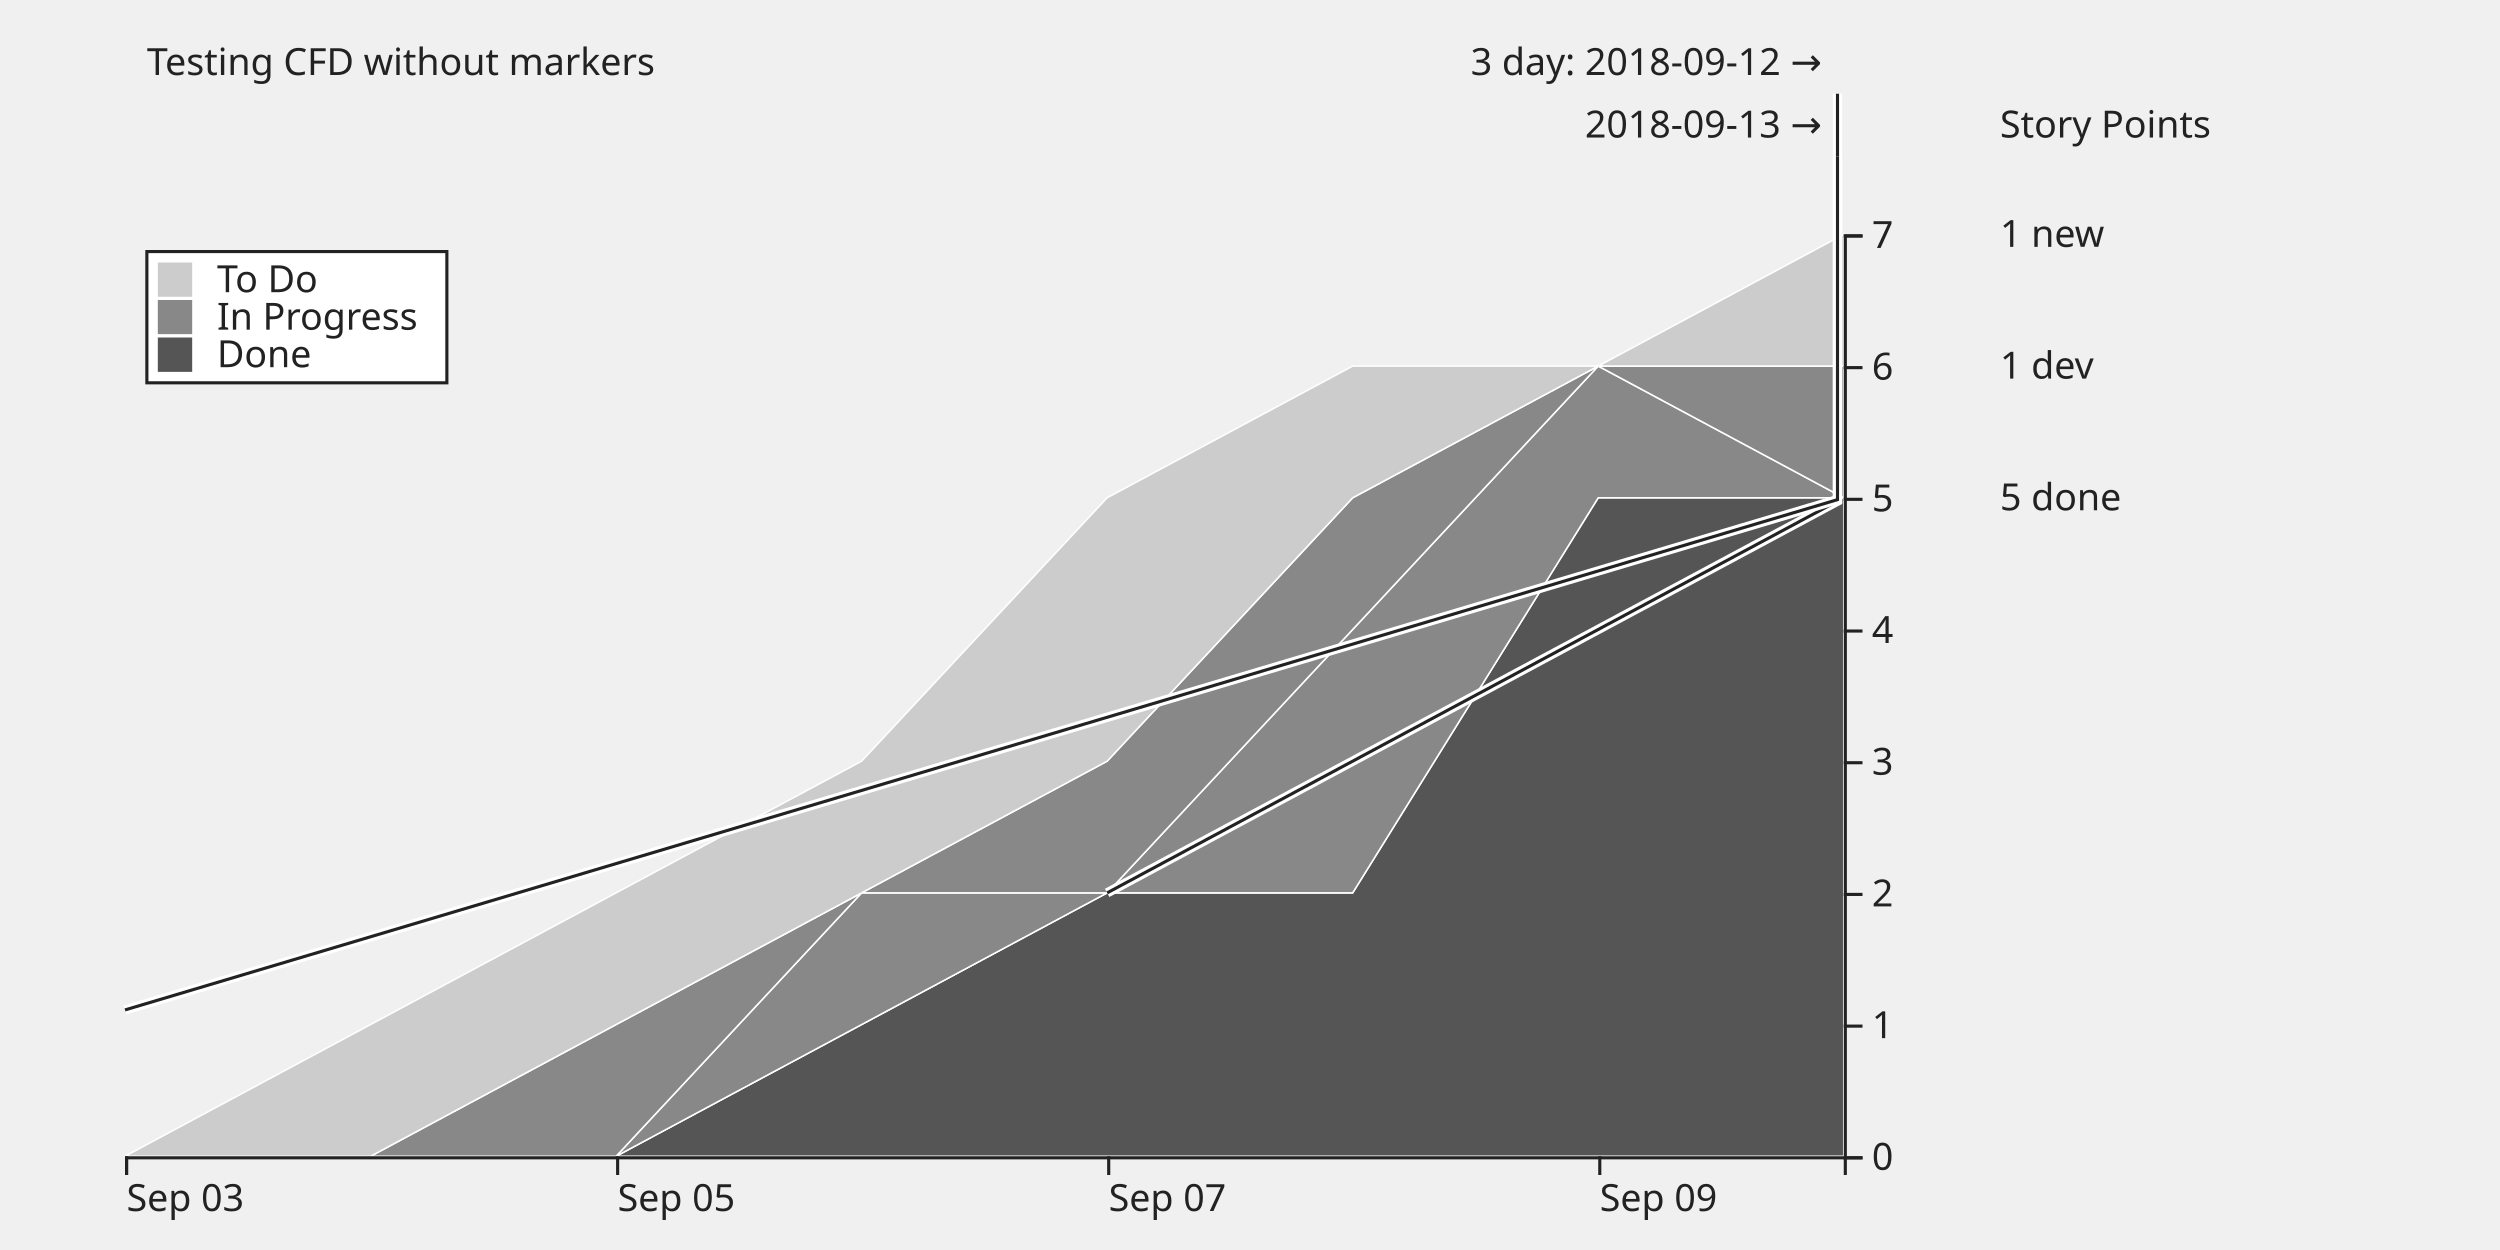
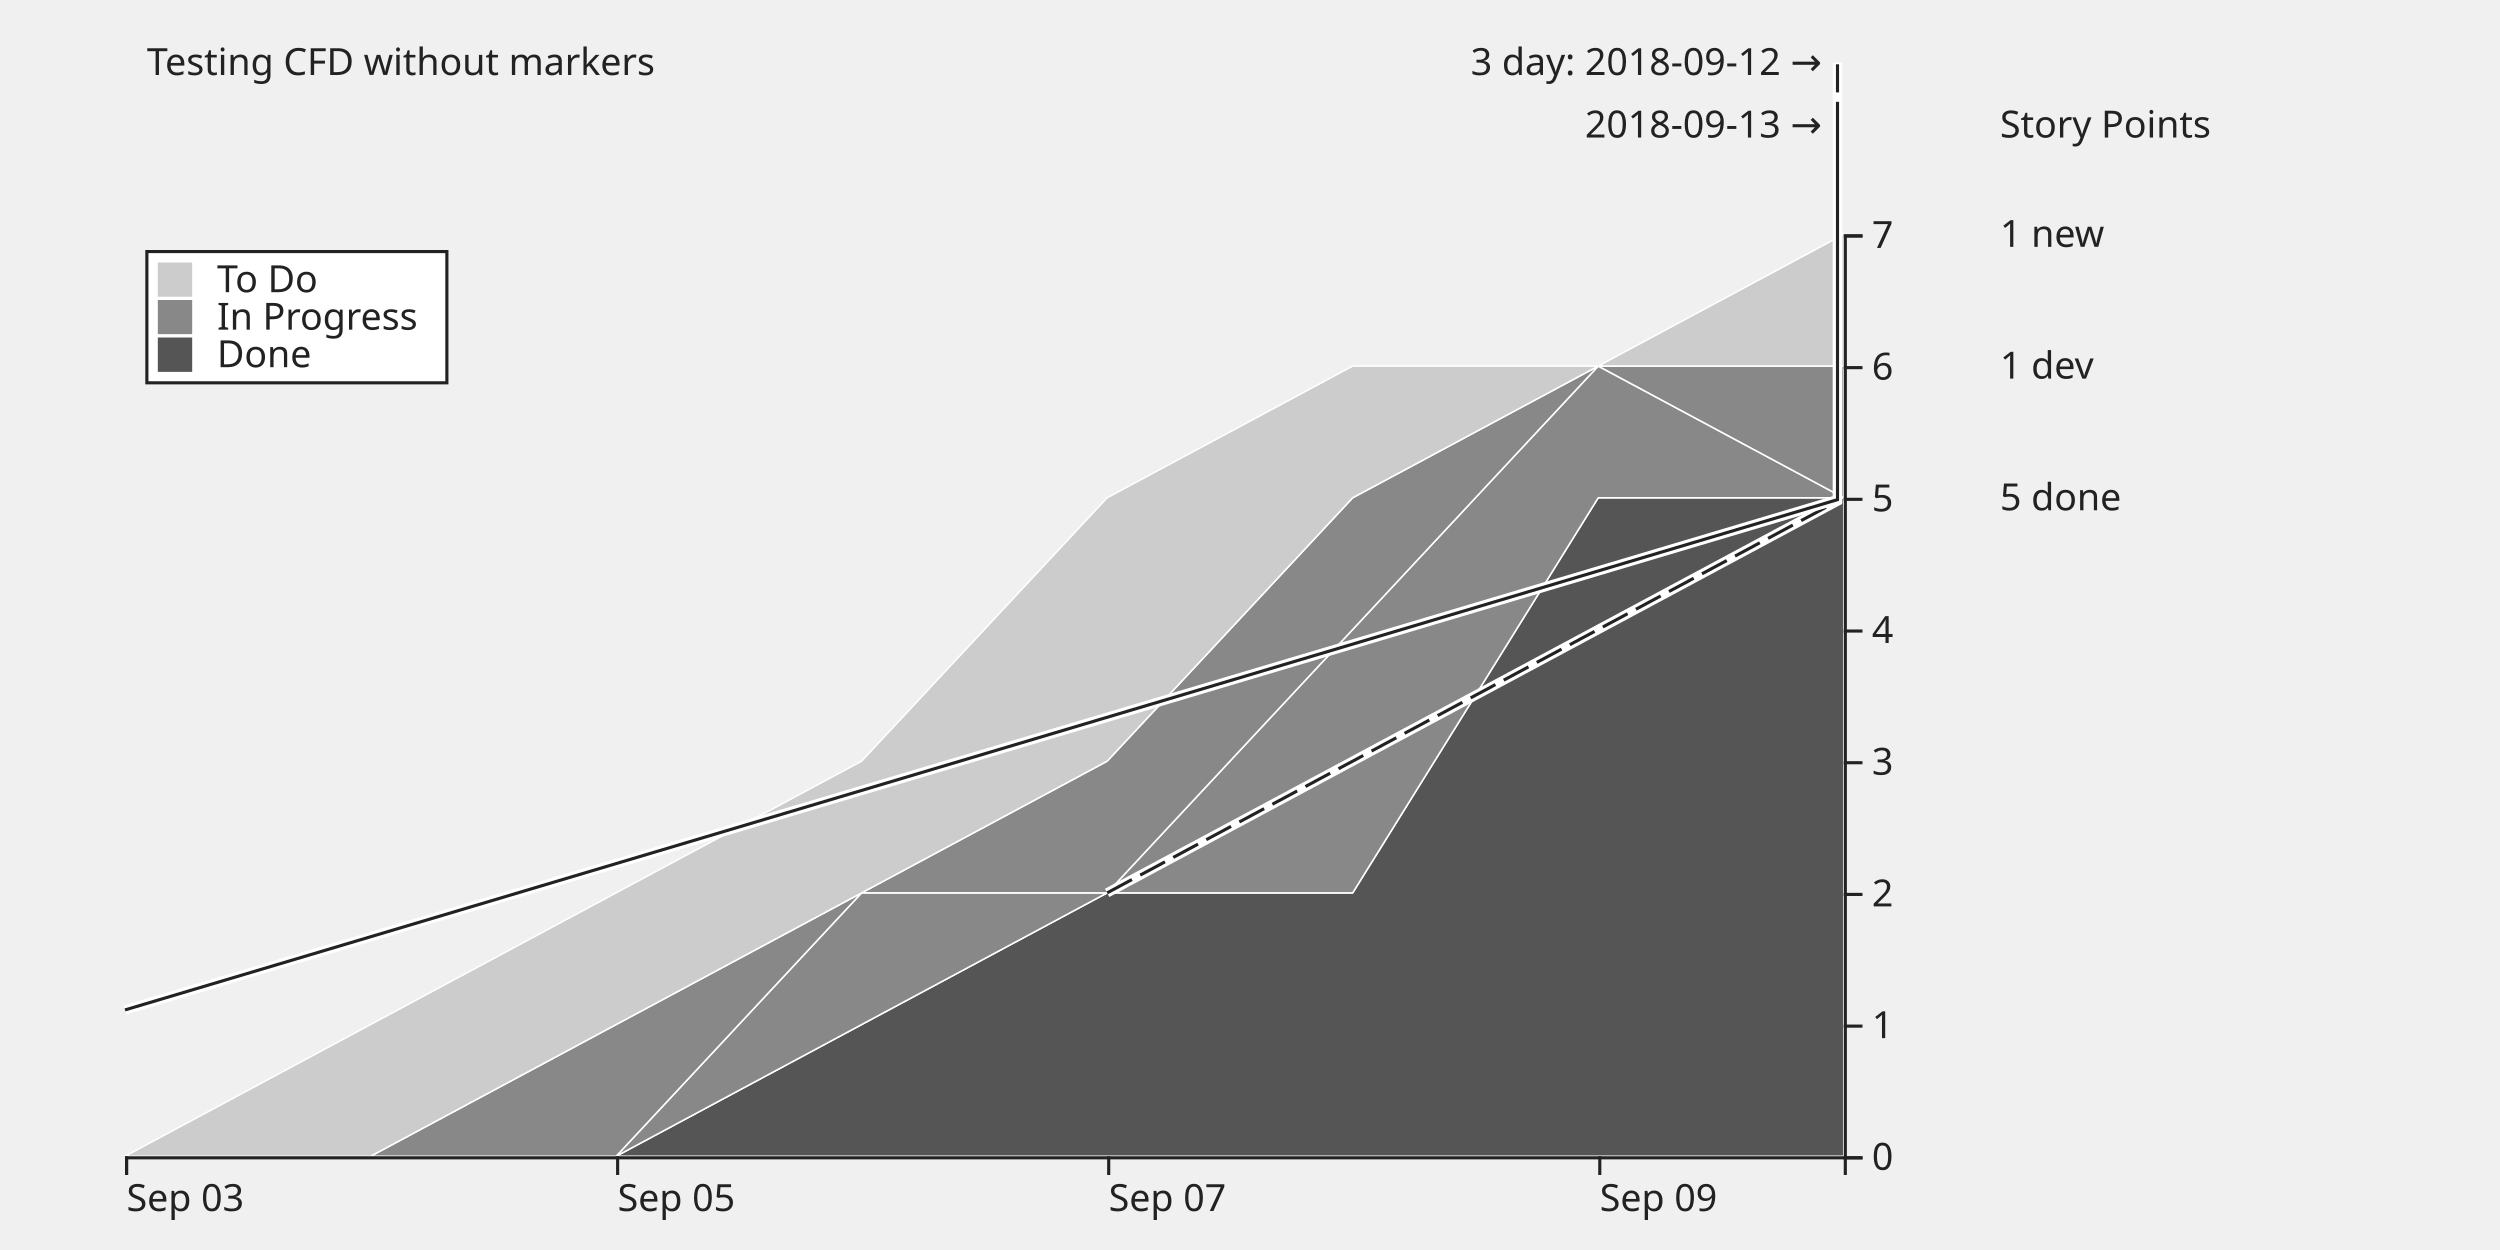
<svg xmlns="http://www.w3.org/2000/svg" width="800" height="400">
  <defs>
    <pattern id="pattern-checkers" x="0" y="0" width="4" height="4" patternunits="userSpaceOnUse">
      <rect x="0" y="0" width="2" height="2" style="fill: #555;" />
      <rect x="2" y="0" width="2" height="2" style="fill: #ccc;" />
      <rect x="0" y="2" width="2" height="2" style="fill: #ccc;" />
      <rect x="2" y="2" width="2" height="2" style="fill: #555;" />
    </pattern>
  </defs>
  <g transform="translate(40,75)">
    <g class="layer">
      <path class="area" style="fill: #555; stroke: #fff; stroke-width: 0.5;" d="M0,295L78.571,295L157.143,295L235.714,252.857L314.286,210.714L392.857,210.714L471.429,84.286L550,84.286L550,295L471.429,295L392.857,295L314.286,295L235.714,295L157.143,295L78.571,295L0,295Z" />
      <text x="600" y="84.286" dy="4px" font-size="12px" font-family="sans-serif" style="text-anchor: start; fill: #222;">5 done</text>
    </g>
    <g class="layer">
      <path class="area" style="fill: #888; stroke: #fff; stroke-width: 0.5;" d="M0,295L78.571,295L157.143,295L235.714,210.714L314.286,210.714L392.857,126.429L471.429,42.143L550,84.286L550,84.286L471.429,84.286L392.857,210.714L314.286,210.714L235.714,252.857L157.143,295L78.571,295L0,295Z" />
    </g>
    <g class="layer">
      <path class="area" style="fill: #888; stroke: #fff; stroke-width: 0.5;" d="M0,295L78.571,295L157.143,252.857L235.714,210.714L314.286,168.571L392.857,84.286L471.429,42.143L550,42.143L550,84.286L471.429,42.143L392.857,126.429L314.286,210.714L235.714,210.714L157.143,295L78.571,295L0,295Z" />
      <text x="600" y="42.143" dy="4px" font-size="12px" font-family="sans-serif" style="text-anchor: start; fill: #222;">1 dev</text>
    </g>
    <g class="layer">
      <path class="area" style="fill: #ccc; stroke: #fff; stroke-width: 0.5;" d="M0,295L78.571,252.857L157.143,210.714L235.714,168.571L314.286,84.286L392.857,42.143L471.429,42.143L550,0L550,42.143L471.429,42.143L392.857,84.286L314.286,168.571L235.714,210.714L157.143,252.857L78.571,295L0,295Z" />
      <text x="600" y="0" dy="4px" font-size="12px" font-family="sans-serif" style="text-anchor: start; fill: #222;">1 new</text>
    </g>
-     <path d="M314.286,210.714L548,85.358L548,-45" fill="none" style="stroke-width: 3; stroke: #fff;" />
-     <path d="M314.286,210.714L548,85.358L548,-45" fill="none" style="stroke-width: 1; stroke: #222;" />
+     <path d="M314.286,210.714L548,85.358L548,-55" fill="none" style="stroke-width: 3; stroke: #fff;" />
+     <path d="M314.286,210.714L548,85.358L548,-55" fill="none" style="stroke-width: 1; stroke: #222; stroke-dasharray: 9, 3;" />
    <rect style="fill: #fff;" />
    <text x="543" y="-55" dy="4px" font-size="12px" font-family="sans-serif" style="fill: #222; text-anchor: end;">3 day: 2018-09-12 →</text>
-     <path d="M0,248.175L548,84.882L548,-25" fill="none" style="stroke-width: 3; stroke: #fff;" />
-     <path d="M0,248.175L548,84.882L548,-25" fill="none" style="stroke-width: 1; stroke: #222;" />
+     <path d="M0,248.175L548,84.882L548,-35" fill="none" style="stroke-width: 3; stroke: #fff;" />
+     <path d="M0,248.175L548,84.882L548,-35" fill="none" style="stroke-width: 1; stroke: #222;" />
    <rect style="fill: #fff;" />
    <text x="543" y="-35" dy="4px" font-size="12px" font-family="sans-serif" style="fill: #222; text-anchor: end;">2018-09-13 →</text>
    <g transform="translate(0,295)" fill="none" font-size="10" font-family="sans-serif" text-anchor="middle">
      <path class="domain" stroke="currentColor" d="M0.5,6V0.5H550.5V6" style="stroke: #222;" />
      <g class="tick" opacity="1" transform="translate(0.5,0)">
        <line stroke="currentColor" y2="6" style="stroke: #222;" />
        <text fill="currentColor" y="9" dy="0.71em" style="fill: #222; text-anchor: start;" font-size="12px" font-family="sans-serif">Sep 03</text>
      </g>
      <g class="tick" opacity="1" transform="translate(157.6429,0)">
        <line stroke="currentColor" y2="6" style="stroke: #222;" />
        <text fill="currentColor" y="9" dy="0.71em" style="fill: #222; text-anchor: start;" font-size="12px" font-family="sans-serif">Sep 05</text>
      </g>
      <g class="tick" opacity="1" transform="translate(314.7857,0)">
        <line stroke="currentColor" y2="6" style="stroke: #222;" />
        <text fill="currentColor" y="9" dy="0.71em" style="fill: #222; text-anchor: start;" font-size="12px" font-family="sans-serif">Sep 07</text>
      </g>
      <g class="tick" opacity="1" transform="translate(471.9286,0)">
        <line stroke="currentColor" y2="6" style="stroke: #222;" />
        <text fill="currentColor" y="9" dy="0.71em" style="fill: #222; text-anchor: start;" font-size="12px" font-family="sans-serif">Sep 09</text>
      </g>
    </g>
    <g transform="translate(550 ,0)" fill="none" font-size="10" font-family="sans-serif" text-anchor="start">
      <path class="domain" stroke="currentColor" d="M6,295.5H0.5V0.5H6" style="stroke: #222;" />
      <g class="tick" opacity="1" transform="translate(0,295.5)">
        <line stroke="currentColor" x2="6" style="stroke: #222;" />
        <text fill="currentColor" x="9" dy="0.32em" style="fill: #222;" text-anchor="start" font-size="12px" font-family="sans-serif">0</text>
      </g>
      <g class="tick" opacity="1" transform="translate(0,253.3571)">
        <line stroke="currentColor" x2="6" style="stroke: #222;" />
        <text fill="currentColor" x="9" dy="0.32em" style="fill: #222;" text-anchor="start" font-size="12px" font-family="sans-serif">1</text>
      </g>
      <g class="tick" opacity="1" transform="translate(0,211.2143)">
        <line stroke="currentColor" x2="6" style="stroke: #222;" />
        <text fill="currentColor" x="9" dy="0.32em" style="fill: #222;" text-anchor="start" font-size="12px" font-family="sans-serif">2</text>
      </g>
      <g class="tick" opacity="1" transform="translate(0,169.0714)">
        <line stroke="currentColor" x2="6" style="stroke: #222;" />
        <text fill="currentColor" x="9" dy="0.32em" style="fill: #222;" text-anchor="start" font-size="12px" font-family="sans-serif">3</text>
      </g>
      <g class="tick" opacity="1" transform="translate(0,126.9286)">
        <line stroke="currentColor" x2="6" style="stroke: #222;" />
        <text fill="currentColor" x="9" dy="0.32em" style="fill: #222;" text-anchor="start" font-size="12px" font-family="sans-serif">4</text>
      </g>
      <g class="tick" opacity="1" transform="translate(0,84.78571)">
        <line stroke="currentColor" x2="6" style="stroke: #222;" />
        <text fill="currentColor" x="9" dy="0.32em" style="fill: #222;" text-anchor="start" font-size="12px" font-family="sans-serif">5</text>
      </g>
      <g class="tick" opacity="1" transform="translate(0,42.64286)">
        <line stroke="currentColor" x2="6" style="stroke: #222;" />
        <text fill="currentColor" x="9" dy="0.32em" style="fill: #222;" text-anchor="start" font-size="12px" font-family="sans-serif">6</text>
      </g>
      <g class="tick" opacity="1" transform="translate(0,0.5)">
        <line stroke="currentColor" x2="6" style="stroke: #222;" />
        <text fill="currentColor" x="9" dy="0.32em" style="fill: #222;" text-anchor="start" font-size="12px" font-family="sans-serif">7</text>
      </g>
    </g>
    <text x="7" y="-55" dy="4px" font-size="12px" font-family="sans-serif" style="text-anchor: start; fill: #222;">Testing CFD without markers</text>
    <rect x="7" y="5.5" width="96" height="42" style="fill: #fff; stroke: #222;" />
    <rect x="10" y="8.5" width="12" height="12" style="fill: #ccc; stroke: #fff;" />
    <text x="29.44" y="14.5" dy="4px" font-size="12px" font-family="sans-serif" style="text-anchor: start; fill: #222;">To Do</text>
    <rect x="10" y="20.5" width="12" height="12" style="fill: #888; stroke: #fff;" />
    <text x="29.44" y="26.5" dy="4px" font-size="12px" font-family="sans-serif" style="text-anchor: start; fill: #222;">In Progress</text>
    <rect x="10" y="32.5" width="12" height="12" style="fill: #555; stroke: #fff;" />
    <text x="29.44" y="38.5" dy="4px" font-size="12px" font-family="sans-serif" style="text-anchor: start; fill: #222;">Done</text>
    <text x="600" y="-35" dy="4px" font-size="12px" font-family="sans-serif" style="text-anchor: start; fill: #222;">Story Points</text>
    <rect fill="#fff" stroke="#222" class="focus-item" width="12" height="12" style="display: none;" />
    <text dy="4px" font-size="12px" font-family="sans-serif" style="text-anchor: start; fill: #222; display: none;" />
    <text dy="4px" font-size="12px" font-family="sans-serif" style="text-anchor: start; fill: #222; display: none;" />
    <text dy="4px" font-size="12px" font-family="sans-serif" style="text-anchor: start; fill: #222; display: none;" />
    <text dy="4px" font-size="12px" font-family="sans-serif" style="text-anchor: start; fill: #222; display: none;" />
    <text dy="4px" font-size="12px" font-family="sans-serif" style="text-anchor: start; fill: #222; display: none;" />
    <text dy="4px" font-size="12px" font-family="sans-serif" style="text-anchor: start; fill: #222; display: none;" />
    <text dy="4px" font-size="12px" font-family="sans-serif" style="text-anchor: start; fill: #222; display: none;" />
    <text dy="4px" font-size="12px" font-family="sans-serif" style="text-anchor: start; fill: #222; display: none;" />
    <text dy="4px" font-size="12px" font-family="sans-serif" style="text-anchor: start; fill: #222; display: none;" />
    <text dy="4px" font-size="12px" font-family="sans-serif" style="text-anchor: start; fill: #222; display: none;" />
    <text dy="4px" font-size="12px" font-family="sans-serif" style="text-anchor: start; fill: #222; display: none;" />
    <text dy="4px" font-size="12px" font-family="sans-serif" style="text-anchor: start; fill: #222; display: none;" />
    <text dy="4px" font-size="12px" font-family="sans-serif" style="text-anchor: start; fill: #222; display: none;" />
    <text dy="4px" font-size="12px" font-family="sans-serif" style="text-anchor: start; fill: #222; display: none;" />
    <text dy="4px" font-size="12px" font-family="sans-serif" style="text-anchor: start; fill: #222; display: none;" />
    <text dy="4px" font-size="12px" font-family="sans-serif" style="text-anchor: start; fill: #222; display: none;" />
    <text dy="4px" font-size="12px" font-family="sans-serif" style="text-anchor: start; fill: #222; display: none;" />
    <text dy="4px" font-size="12px" font-family="sans-serif" style="text-anchor: start; fill: #222; display: none;" />
    <text dy="4px" font-size="12px" font-family="sans-serif" style="text-anchor: start; fill: #222; display: none;" />
    <text dy="4px" font-size="12px" font-family="sans-serif" style="text-anchor: start; fill: #222; display: none;" />
    <text dy="4px" font-size="12px" font-family="sans-serif" style="text-anchor: start; fill: #222; display: none;" />
    <text dy="4px" font-size="12px" font-family="sans-serif" style="text-anchor: start; fill: #222; display: none;" />
    <text dy="4px" font-size="12px" font-family="sans-serif" style="text-anchor: start; fill: #222; display: none;" />
    <text dy="4px" font-size="12px" font-family="sans-serif" style="text-anchor: start; fill: #222; display: none;" />
    <text dy="4px" font-size="12px" font-family="sans-serif" style="text-anchor: start; fill: #222; display: none;" />
    <text dy="4px" font-size="12px" font-family="sans-serif" style="text-anchor: start; fill: #222; display: none;" />
    <text dy="4px" font-size="12px" font-family="sans-serif" style="text-anchor: start; fill: #222; display: none;" />
    <text dy="4px" font-size="12px" font-family="sans-serif" style="text-anchor: start; fill: #222; display: none;" />
    <text dy="4px" font-size="12px" font-family="sans-serif" style="text-anchor: start; fill: #222; display: none;" />
    <text dy="4px" font-size="12px" font-family="sans-serif" style="text-anchor: start; fill: #222; display: none;" />
    <text dy="4px" font-size="12px" font-family="sans-serif" style="text-anchor: start; fill: #222; display: none;" />
    <text dy="4px" font-size="12px" font-family="sans-serif" style="text-anchor: start; fill: #222; display: none;" />
    <text dy="4px" font-size="12px" font-family="sans-serif" style="text-anchor: start; fill: #222; display: none;" />
    <text dy="4px" font-size="12px" font-family="sans-serif" style="text-anchor: start; fill: #222; display: none;" />
    <text dy="4px" font-size="12px" font-family="sans-serif" style="text-anchor: start; fill: #222; display: none;" />
    <text dy="4px" font-size="12px" font-family="sans-serif" style="text-anchor: start; fill: #222; display: none;" />
    <text dy="4px" font-size="12px" font-family="sans-serif" style="text-anchor: start; fill: #222; display: none;" />
    <text dy="4px" font-size="12px" font-family="sans-serif" style="text-anchor: start; fill: #222; display: none;" />
    <text dy="4px" font-size="12px" font-family="sans-serif" style="text-anchor: start; fill: #222; display: none;" />
    <text dy="4px" font-size="12px" font-family="sans-serif" style="text-anchor: start; fill: #222; display: none;" />
    <line style="display: none; stroke-width: 3; stroke: #fff;" />
    <line style="display: none; stroke-width: 1; stroke: #222;" />
    <rect width="760" height="295" fill="transparent" />
  </g>
</svg>
